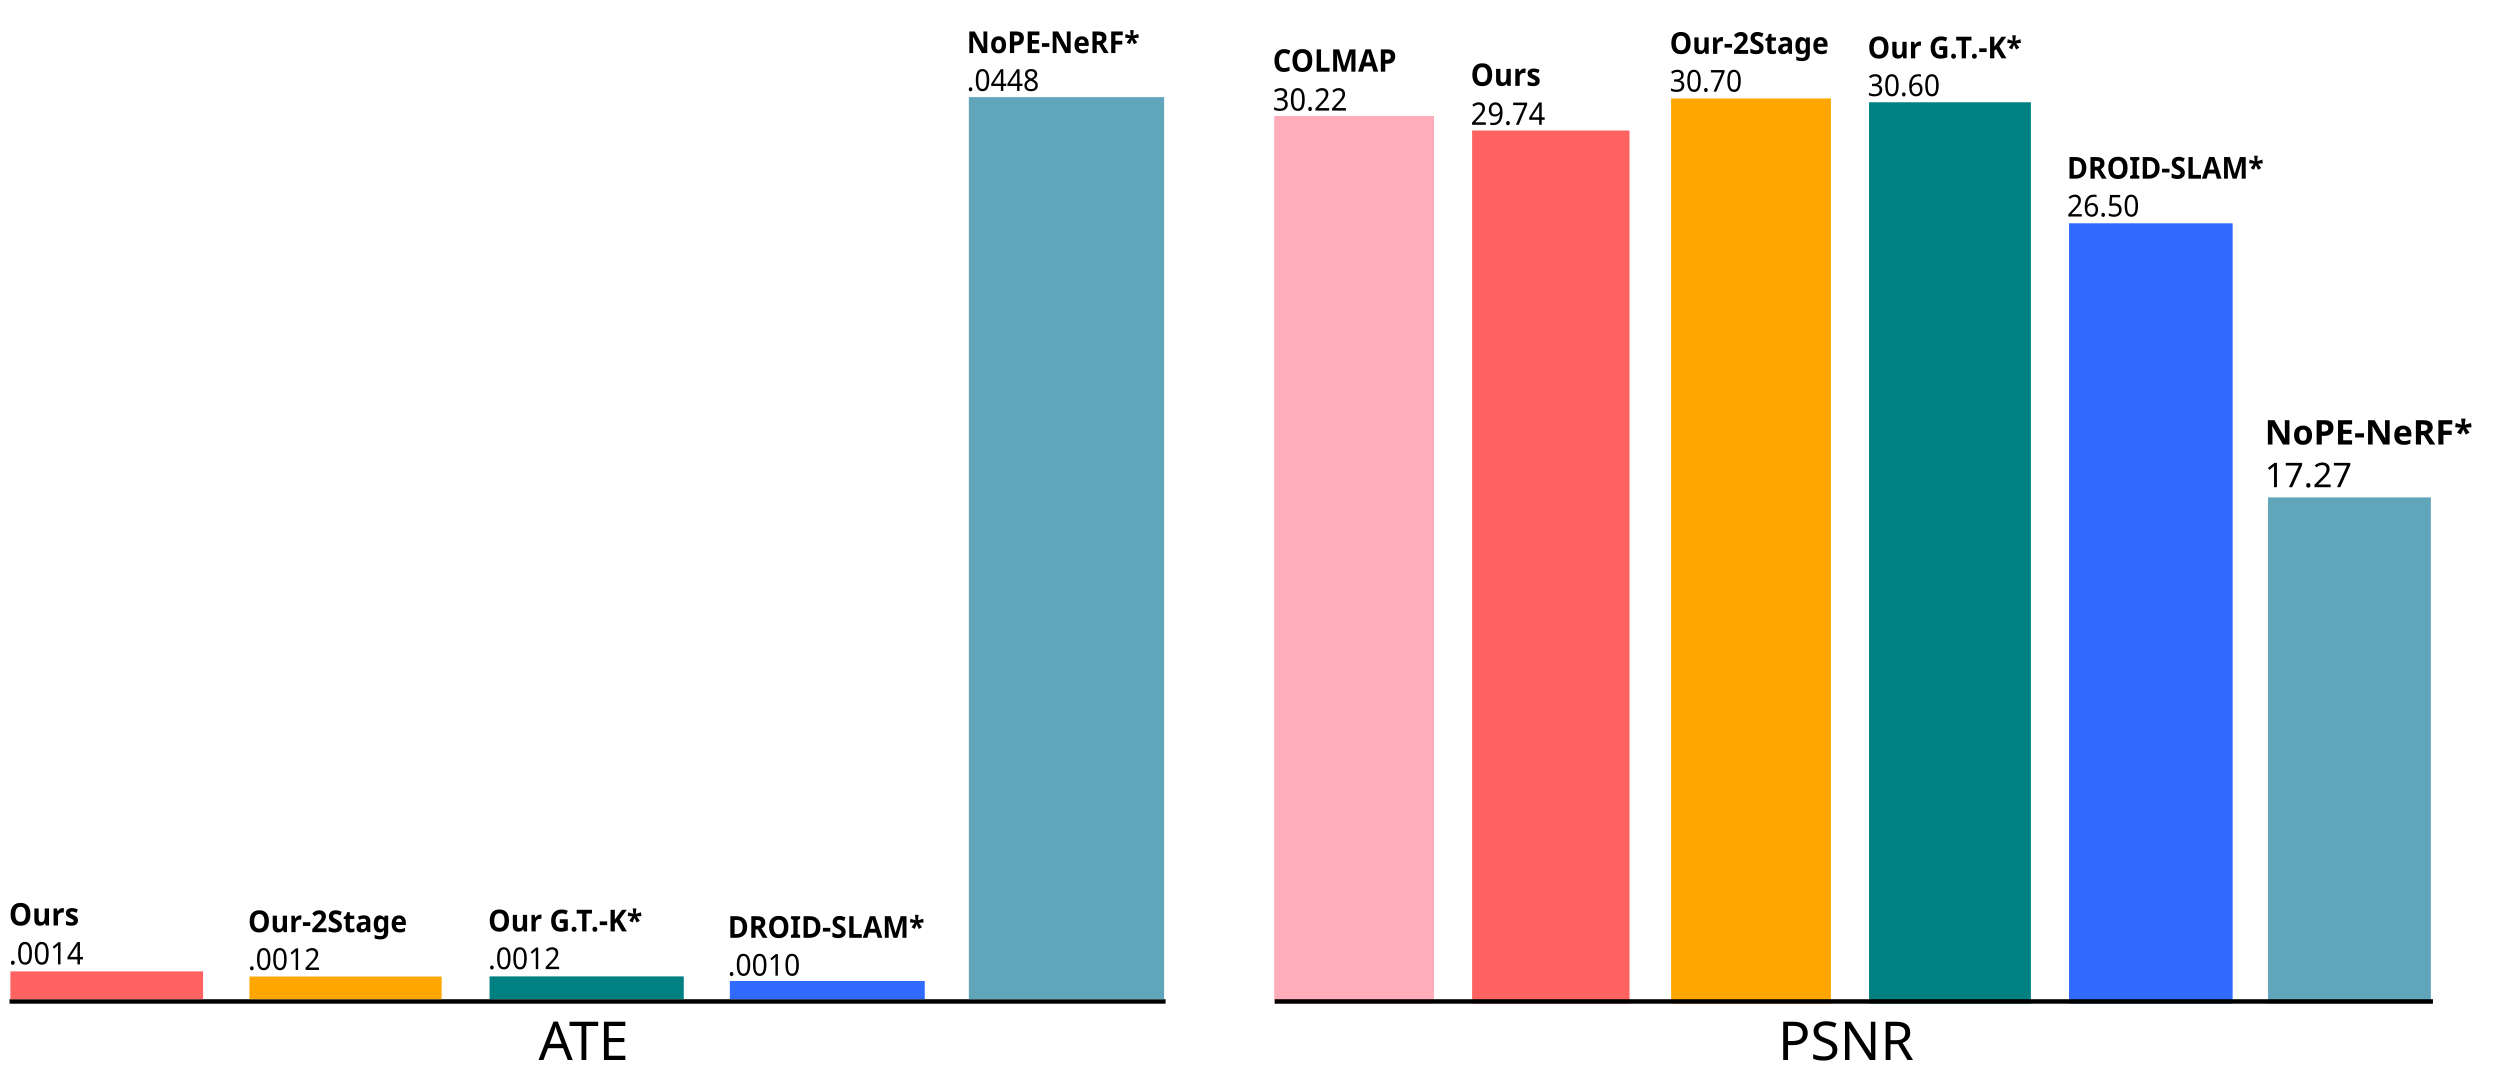
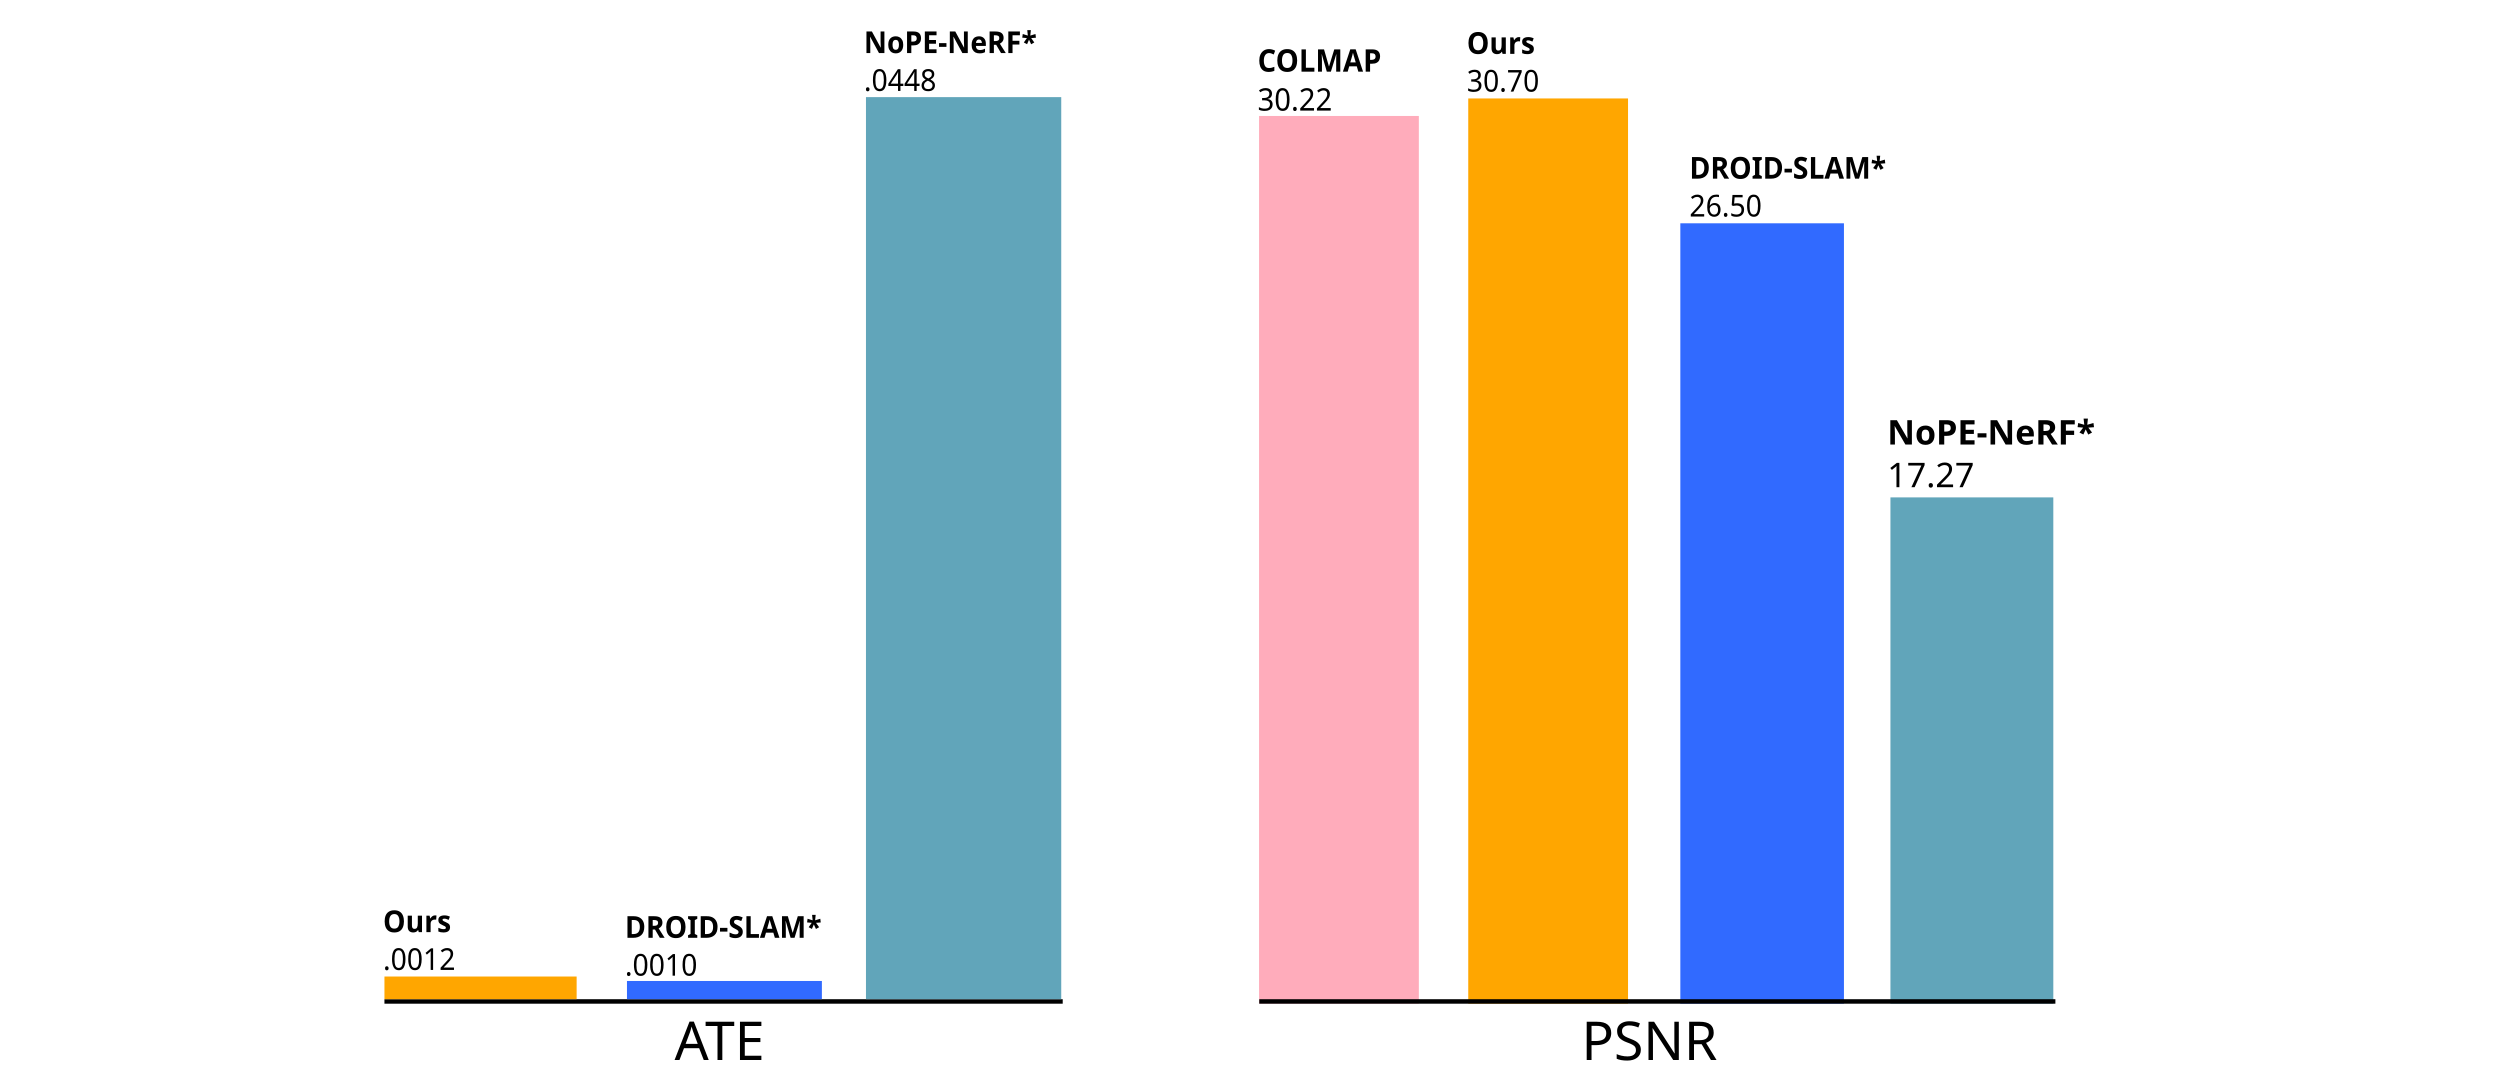
<svg xmlns="http://www.w3.org/2000/svg" width="278.864mm" height="120.956mm" viewBox="0 0 278.864 120.956" version="1.1" id="svg37481" xml:space="preserve">
  <defs id="defs37478">
    <clipPath clipPathUnits="userSpaceOnUse" id="clipPath21091">
      <rect style="fill:#000000;stroke-width:0.1;paint-order:markers stroke fill;stop-color:#000000" id="rect21093" width="116.559" height="92.225" x="33.23" y="30.98" rx="0" ry="0" />
    </clipPath>
  </defs>
  <g id="layer1" transform="translate(-3.330666,4.073688)">
-     <rect style="fill:#ffacbb;fill-opacity:1;stroke-width:0.1;paint-order:markers stroke fill;stop-color:#000000" id="rect27200" width="17.823" height="99.005" x="145.465" y="8.862" />
-     <rect style="fill:#ffa600;fill-opacity:1;stroke-width:0.1;paint-order:markers stroke fill;stop-color:#000000" id="rect27204" width="17.823" height="100.96" x="189.736" y="6.908" />
-     <rect style="fill:#008080;fill-opacity:1;stroke-width:0.1;paint-order:markers stroke fill;stop-color:#000000" id="rect27206" width="18.053" height="100.534" x="211.814" y="7.334" />
-     <rect style="fill:#316aff;fill-opacity:1;stroke-width:0.1;paint-order:markers stroke fill;stop-color:#000000" id="rect27208" width="18.25" height="87.034" x="234.121" y="20.834" />
-     <rect style="fill:#61a5ba;fill-opacity:1;stroke-width:0.1;paint-order:markers stroke fill;stop-color:#000000" id="rect27210" width="18.168" height="56.459" x="256.314" y="51.408" />
-     <g transform="matrix(0.4015855,0,0,0.4279518,-73.99845,-80.08682)" id="g21928" style="stroke-width:0.475">
-       <g transform="translate(119.7163,408.099)" id="g21926" style="stroke-width:0.475">
-         <g id="g21924" style="stroke-width:0.475">
-           <text xml:space="preserve" transform="translate(75.31678,10.73579)" style="font-variant:normal;font-weight:normal;font-size:8.111px;font-family:Arial;-inkscape-font-specification:ArialMT;writing-mode:lr-tb;fill:#000000;fill-opacity:1;fill-rule:nonzero;stroke:none;stroke-width:0.475" id="text21922">
-             <tspan x="0" y="0" style="font-style:normal;font-variant:normal;font-weight:bold;font-stretch:normal;font-size:8.111px;font-family:'Noto Sans Adlam';-inkscape-font-specification:'Noto Sans Adlam';stroke-width:0.475" id="tspan21920">Ours</tspan>
-             <tspan x="0" y="10.158" style="font-style:normal;font-variant:normal;font-weight:normal;font-stretch:normal;font-size:8.111px;font-family:'Noto Sans Adlam';-inkscape-font-specification:'Noto Sans Adlam';stroke-width:0.475" id="tspan45640">.0014</tspan>
-             <tspan x="0" y="20.317" style="font-style:normal;font-variant:normal;font-weight:normal;font-stretch:normal;font-size:8.111px;font-family:'Noto Sans Adlam';-inkscape-font-specification:'Noto Sans Adlam';stroke-width:0.475" id="tspan45638" />
-             <tspan x="0" y="30.475" style="font-style:normal;font-variant:normal;font-weight:normal;font-stretch:normal;font-size:8.111px;font-family:'Noto Sans Adlam';-inkscape-font-specification:'Noto Sans Adlam';stroke-width:0.475" id="tspan45616" />
-           </text>
+     <g id="g82207" transform="translate(-0.9205078)">
+       <g id="g82140">
+         <g transform="matrix(0.4015855,0,0,0.4279518,-4.363065,-78.70592)" id="g21938" style="stroke-width:0.475">
+           <g transform="translate(119.7163,408.099)" id="g21936" style="stroke-width:0.475">
+             <g id="g21934" style="stroke-width:0.475">
+               <text xml:space="preserve" transform="translate(75.31678,10.73579)" style="font-variant:normal;font-weight:normal;font-size:7.871px;font-family:Arial;-inkscape-font-specification:ArialMT;writing-mode:lr-tb;fill:#000000;fill-opacity:1;fill-rule:nonzero;stroke:none;stroke-width:0.475" id="text21932">
+                 <tspan x="0" y="0" style="font-style:normal;font-variant:normal;font-weight:bold;font-stretch:normal;font-size:7.871px;font-family:'Noto Sans Adlam';-inkscape-font-specification:'Noto Sans Adlam';stroke-width:0.475" id="tspan21930">DROID-SLAM*</tspan>
+                 <tspan x="0" y="9.858" style="font-style:normal;font-variant:normal;font-weight:normal;font-stretch:normal;font-size:7.871px;font-family:'Noto Sans Adlam';-inkscape-font-specification:'Noto Sans Adlam';stroke-width:0.475" id="tspan45622">.0010</tspan>
+               </text>
+             </g>
+           </g>
+         </g>
+         <g transform="matrix(0.4015855,0,0,0.4279518,22.29602,-177.3943)" id="g21948" style="stroke-width:0.475">
+           <g transform="translate(119.7163,408.099)" id="g21946" style="stroke-width:0.475">
+             <g id="g21944" style="stroke-width:0.475">
+               <text xml:space="preserve" transform="translate(75.31678,10.73579)" style="font-variant:normal;font-weight:normal;font-size:7.871px;font-family:Arial;-inkscape-font-specification:ArialMT;writing-mode:lr-tb;fill:#000000;fill-opacity:1;fill-rule:nonzero;stroke:none;stroke-width:0.475" id="text21942">
+                 <tspan x="0" y="0" style="font-style:normal;font-variant:normal;font-weight:bold;font-stretch:normal;font-size:7.871px;font-family:'Noto Sans Adlam';-inkscape-font-specification:'Noto Sans Adlam';stroke-width:0.475" id="tspan21940">NoPE-NeRF*</tspan>
+                 <tspan x="0" y="9.858" style="font-style:normal;font-variant:normal;font-weight:normal;font-stretch:normal;font-size:7.871px;font-family:'Noto Sans Adlam';-inkscape-font-specification:'Noto Sans Adlam';stroke-width:0.475" id="tspan45624">.0448 </tspan>
+               </text>
+             </g>
+           </g>
+         </g>
+         <g transform="matrix(0.5058211,0,0,0.5058211,-19.15488,-97.68956)" id="g45485" style="stroke-width:0.389">
+           <g transform="translate(119.7163,408.099)" id="g45483" style="stroke-width:0.389">
+             <g id="g45481" style="stroke-width:0.389">
+               <text xml:space="preserve" transform="translate(75.31678,10.73579)" style="font-variant:normal;font-weight:normal;font-size:11.806px;font-family:Arial;-inkscape-font-specification:ArialMT;writing-mode:lr-tb;fill:#000000;fill-opacity:1;fill-rule:nonzero;stroke:none;stroke-width:0.389" id="text45479">
+                 <tspan x="0" y="0" style="font-style:normal;font-variant:normal;font-weight:normal;font-stretch:normal;font-size:11.806px;font-family:'Noto Sans Adlam';-inkscape-font-specification:'Noto Sans Adlam';stroke-width:0.389" id="tspan45477">ATE</tspan>
+               </text>
+             </g>
+           </g>
+         </g>
+         <path style="fill:#008080;fill-opacity:1;stroke:#000000;stroke-width:0.5;stroke-opacity:1;paint-order:markers stroke fill;stop-color:#000000" d="M 47.134,107.634 H 122.792" id="path50338" />
+         <rect style="fill:#61a5ba;fill-opacity:1;stroke-width:0.1;paint-order:markers stroke fill;stop-color:#000000" id="rect21520" width="21.782" height="100.622" x="100.846" y="6.76" rx="0" ry="0" />
+         <rect style="fill:#316aff;fill-opacity:1;stroke-width:0.1;paint-order:markers stroke fill;stop-color:#000000" id="rect21522" width="21.742" height="2.032" x="74.187" y="105.35" />
+         <rect style="fill:#ffa600;fill-opacity:1;stroke-width:0.1;paint-order:markers stroke fill;stop-color:#000000" id="rect21526" width="21.437" height="2.529" x="47.135" y="104.853" />
+         <g transform="matrix(0.4015855,0,0,0.4279518,-31.34662,-79.33614)" id="g29197" style="stroke-width:0.475">
+           <g transform="translate(119.7163,408.099)" id="g29195" style="stroke-width:0.475">
+             <g id="g29193" style="stroke-width:0.475">
+               <text xml:space="preserve" transform="translate(75.31678,10.73579)" style="font-variant:normal;font-weight:normal;font-size:7.871px;font-family:Arial;-inkscape-font-specification:ArialMT;writing-mode:lr-tb;fill:#000000;fill-opacity:1;fill-rule:nonzero;stroke:none;stroke-width:0.475" id="text29191">
+                 <tspan x="0" y="0" style="font-style:normal;font-variant:normal;font-weight:bold;font-stretch:normal;font-size:7.871px;font-family:'Noto Sans Adla';-inkscape-font-specification:'Noto Sans Adla';stroke-width:0.475" id="tspan29187">Ours</tspan>
+                 <tspan x="0" y="9.839" style="font-style:normal;font-variant:normal;font-weight:normal;font-stretch:normal;font-size:7.871px;font-family:'Noto Sans Adla';-inkscape-font-specification:'Noto Sans Adla';stroke-width:0.475" id="tspan29189">.0012</tspan>
+               </text>
+             </g>
+           </g>
        </g>
      </g>
-     </g>
-     <g transform="matrix(0.4015855,0,0,0.4279518,6.190512,-78.70592)" id="g21938" style="stroke-width:0.475">
-       <g transform="translate(119.7163,408.099)" id="g21936" style="stroke-width:0.475">
-         <g id="g21934" style="stroke-width:0.475">
-           <text xml:space="preserve" transform="translate(75.31678,10.73579)" style="font-variant:normal;font-weight:normal;font-size:7.871px;font-family:Arial;-inkscape-font-specification:ArialMT;writing-mode:lr-tb;fill:#000000;fill-opacity:1;fill-rule:nonzero;stroke:none;stroke-width:0.475" id="text21932">
-             <tspan x="0" y="0" style="font-style:normal;font-variant:normal;font-weight:bold;font-stretch:normal;font-size:7.871px;font-family:'Noto Sans Adlam';-inkscape-font-specification:'Noto Sans Adlam';stroke-width:0.475" id="tspan21930">DROID-SLAM*</tspan>
-             <tspan x="0" y="9.858" style="font-style:normal;font-variant:normal;font-weight:normal;font-stretch:normal;font-size:7.871px;font-family:'Noto Sans Adlam';-inkscape-font-specification:'Noto Sans Adlam';stroke-width:0.475" id="tspan45622">.0010</tspan>
-           </text>
+       <g id="g82084">
+         <rect style="fill:#ffacbb;fill-opacity:1;stroke-width:0.1;paint-order:markers stroke fill;stop-color:#000000" id="rect27200" width="17.823" height="99.005" x="144.694" y="8.862" />
+         <rect style="fill:#ffa600;fill-opacity:1;stroke-width:0.1;paint-order:markers stroke fill;stop-color:#000000" id="rect27204" width="17.823" height="100.96" x="168.028" y="6.908" />
+         <rect style="fill:#316aff;fill-opacity:1;stroke-width:0.1;paint-order:markers stroke fill;stop-color:#000000" id="rect27208" width="18.25" height="87.034" x="191.685" y="20.834" />
+         <rect style="fill:#61a5ba;fill-opacity:1;stroke-width:0.1;paint-order:markers stroke fill;stop-color:#000000" id="rect27210" width="18.168" height="56.459" x="215.121" y="51.408" />
+         <g transform="matrix(0.4826867,0,0,0.4826867,120.6289,-156.6563)" id="g45475" style="stroke-width:0.408">
+           <g transform="translate(119.7163,408.099)" id="g45473" style="stroke-width:0.408">
+             <g id="g45471" style="stroke-width:0.408">
+               <text xml:space="preserve" transform="translate(75.31678,10.73579)" style="font-variant:normal;font-weight:normal;font-size:7.871px;font-family:Arial;-inkscape-font-specification:ArialMT;writing-mode:lr-tb;fill:#000000;fill-opacity:1;fill-rule:nonzero;stroke:none;stroke-width:0.408" id="text45469">
+                 <tspan x="0" y="0" style="font-style:normal;font-variant:normal;font-weight:bold;font-stretch:normal;font-size:7.871px;font-family:'Noto Sans Adlam';-inkscape-font-specification:'Noto Sans Adlam';stroke-width:0.408" id="tspan45467">NoPE-NeRF*</tspan>
+                 <tspan x="0" y="9.858" style="font-style:normal;font-variant:normal;font-weight:normal;font-stretch:normal;font-size:7.871px;font-family:'Noto Sans Adlam';-inkscape-font-specification:'Noto Sans Adlam';stroke-width:0.408" id="tspan45632">17.27 </tspan>
+               </text>
+             </g>
+           </g>
        </g>
+         <g transform="matrix(0.5058211,0,0,0.5058211,82.01266,-97.68956)" id="g51902" style="stroke-width:0.389">
+           <g transform="translate(119.7163,408.099)" id="g51900" style="stroke-width:0.389">
+             <g id="g51898" style="stroke-width:0.389">
+               <text xml:space="preserve" transform="translate(75.31678,10.73579)" style="font-variant:normal;font-weight:normal;font-size:11.806px;font-family:Arial;-inkscape-font-specification:ArialMT;writing-mode:lr-tb;fill:#000000;fill-opacity:1;fill-rule:nonzero;stroke:none;stroke-width:0.389" id="text51896">
+                 <tspan x="0" y="0" style="font-style:normal;font-variant:normal;font-weight:normal;font-stretch:normal;font-size:11.806px;font-family:'Noto Sans Adlam';-inkscape-font-specification:'Noto Sans Adlam';stroke-width:0.389" id="tspan51894">PSNR</tspan>
+               </text>
+             </g>
+           </g>
+         </g>
+         <g transform="matrix(0.4015855,0,0,0.4279518,114.3785,-163.3847)" id="g29311" style="stroke-width:0.475">
+           <g transform="translate(119.7163,408.099)" id="g29309" style="stroke-width:0.475">
+             <g id="g29307" style="stroke-width:0.475">
+               <text xml:space="preserve" transform="translate(75.31678,10.73579)" style="font-variant:normal;font-weight:normal;font-size:7.871px;font-family:Arial;-inkscape-font-specification:ArialMT;writing-mode:lr-tb;fill:#000000;fill-opacity:1;fill-rule:nonzero;stroke:none;stroke-width:0.475" id="text29305">
+                 <tspan x="0" y="0" style="font-style:normal;font-variant:normal;font-weight:bold;font-stretch:normal;font-size:7.871px;font-family:'Noto Sans Adlam';-inkscape-font-specification:'Noto Sans Adlam';stroke-width:0.475" id="tspan29301">DROID-SLAM*</tspan>
+                 <tspan x="0" y="9.858" style="font-style:normal;font-variant:normal;font-weight:normal;font-stretch:normal;font-size:7.871px;font-family:'Noto Sans Adlam';-inkscape-font-specification:'Noto Sans Adlam';stroke-width:0.475" id="tspan29303">26.50</tspan>
+               </text>
+             </g>
+           </g>
+         </g>
+         <g transform="matrix(0.4015855,0,0,0.4279518,89.54693,-177.3065)" id="g29405" style="stroke-width:0.475">
+           <g transform="translate(119.7163,408.099)" id="g29403" style="stroke-width:0.475">
+             <g id="g29401" style="stroke-width:0.475">
+               <text xml:space="preserve" transform="translate(75.31678,10.73579)" style="font-variant:normal;font-weight:normal;font-size:7.871px;font-family:Arial;-inkscape-font-specification:ArialMT;writing-mode:lr-tb;fill:#000000;fill-opacity:1;fill-rule:nonzero;stroke:none;stroke-width:0.475" id="text29399">
+                 <tspan x="0" y="0" style="font-style:normal;font-variant:normal;font-weight:bold;font-stretch:normal;font-size:7.871px;font-family:'Noto Sans Adla';-inkscape-font-specification:'Noto Sans Adla';stroke-width:0.475" id="tspan29395">Ours</tspan>
+                 <tspan x="0" y="9.839" style="font-style:normal;font-variant:normal;font-weight:normal;font-stretch:normal;font-size:7.871px;font-family:'Noto Sans Adla';-inkscape-font-specification:'Noto Sans Adla';stroke-width:0.475" id="tspan29397">30.70</tspan>
+               </text>
+             </g>
+           </g>
+         </g>
+         <g transform="matrix(0.4015855,0,0,0.4279518,66.20802,-175.3241)" id="g29421" style="stroke-width:0.475">
+           <g transform="translate(119.7163,408.099)" id="g29419" style="stroke-width:0.475">
+             <g id="g29417" style="stroke-width:0.475">
+               <text xml:space="preserve" transform="translate(75.31678,10.73579)" style="font-variant:normal;font-weight:normal;font-size:8.111px;font-family:Arial;-inkscape-font-specification:ArialMT;writing-mode:lr-tb;fill:#000000;fill-opacity:1;fill-rule:nonzero;stroke:none;stroke-width:0.475" id="text29415">
+                 <tspan x="0" y="0" style="font-style:normal;font-variant:normal;font-weight:bold;font-stretch:normal;font-size:8.111px;font-family:'Noto Sans Adlam';-inkscape-font-specification:'Noto Sans Adlam';stroke-width:0.475" id="tspan29407">COLMAP</tspan>
+                 <tspan x="0" y="10.158" style="font-style:normal;font-variant:normal;font-weight:normal;font-stretch:normal;font-size:8.111px;font-family:'Noto Sans Adlam';-inkscape-font-specification:'Noto Sans Adlam';stroke-width:0.475" id="tspan29409">30.22</tspan>
+                 <tspan x="0" y="20.317" style="font-style:normal;font-variant:normal;font-weight:normal;font-stretch:normal;font-size:8.111px;font-family:'Noto Sans Adlam';-inkscape-font-specification:'Noto Sans Adlam';stroke-width:0.475" id="tspan29411" />
+                 <tspan x="0" y="30.475" style="font-style:normal;font-variant:normal;font-weight:normal;font-stretch:normal;font-size:8.111px;font-family:'Noto Sans Adlam';-inkscape-font-specification:'Noto Sans Adlam';stroke-width:0.475" id="tspan29413" />
+               </text>
+             </g>
+           </g>
+         </g>
+         <path style="fill:#008080;fill-opacity:1;stroke:#000000;stroke-width:0.5;stroke-opacity:1;paint-order:markers stroke fill;stop-color:#000000" d="m 144.717,107.634 h 88.804" id="path51904" />
      </g>
    </g>
-     <g transform="matrix(0.4015855,0,0,0.4279518,32.8496,-177.3943)" id="g21948" style="stroke-width:0.475">
-       <g transform="translate(119.7163,408.099)" id="g21946" style="stroke-width:0.475">
-         <g id="g21944" style="stroke-width:0.475">
-           <text xml:space="preserve" transform="translate(75.31678,10.73579)" style="font-variant:normal;font-weight:normal;font-size:7.871px;font-family:Arial;-inkscape-font-specification:ArialMT;writing-mode:lr-tb;fill:#000000;fill-opacity:1;fill-rule:nonzero;stroke:none;stroke-width:0.475" id="text21942">
-             <tspan x="0" y="0" style="font-style:normal;font-variant:normal;font-weight:bold;font-stretch:normal;font-size:7.871px;font-family:'Noto Sans Adlam';-inkscape-font-specification:'Noto Sans Adlam';stroke-width:0.475" id="tspan21940">NoPE-NeRF*</tspan>
-             <tspan x="0" y="9.858" style="font-style:normal;font-variant:normal;font-weight:normal;font-stretch:normal;font-size:7.871px;font-family:'Noto Sans Adlam';-inkscape-font-specification:'Noto Sans Adlam';stroke-width:0.475" id="tspan45624">.0448 </tspan>
-           </text>
-         </g>
-       </g>
-     </g>
-     <g transform="matrix(0.4015855,0,0,0.4279518,-20.54463,-79.4241)" id="g8243" style="stroke-width:0.475">
-       <g transform="translate(119.7163,408.099)" id="g8241" style="stroke-width:0.475">
-         <g id="g8239" style="stroke-width:0.475">
-           <text xml:space="preserve" transform="translate(75.31678,10.73579)" style="font-variant:normal;font-weight:normal;font-size:7.871px;font-family:Arial;-inkscape-font-specification:ArialMT;writing-mode:lr-tb;fill:#000000;fill-opacity:1;fill-rule:nonzero;stroke:none;stroke-width:0.475" id="text8237">
-             <tspan x="0" y="0" style="font-style:normal;font-variant:normal;font-weight:bold;font-stretch:normal;font-size:7.871px;font-family:'Noto Sans Adla';-inkscape-font-specification:'Noto Sans Adla';stroke-width:0.475" id="tspan8235">Our G.T.-K*</tspan>
-             <tspan x="0" y="9.839" style="font-style:normal;font-variant:normal;font-weight:normal;font-stretch:normal;font-size:7.871px;font-family:'Noto Sans Adla';-inkscape-font-specification:'Noto Sans Adla';stroke-width:0.475" id="tspan45620">.0012</tspan>
-           </text>
-         </g>
-       </g>
-     </g>
-     <g transform="matrix(0.4826867,0,0,0.4826867,161.8219,-156.6563)" id="g45475" style="stroke-width:0.408">
-       <g transform="translate(119.7163,408.099)" id="g45473" style="stroke-width:0.408">
-         <g id="g45471" style="stroke-width:0.408">
-           <text xml:space="preserve" transform="translate(75.31678,10.73579)" style="font-variant:normal;font-weight:normal;font-size:7.871px;font-family:Arial;-inkscape-font-specification:ArialMT;writing-mode:lr-tb;fill:#000000;fill-opacity:1;fill-rule:nonzero;stroke:none;stroke-width:0.408" id="text45469">
-             <tspan x="0" y="0" style="font-style:normal;font-variant:normal;font-weight:bold;font-stretch:normal;font-size:7.871px;font-family:'Noto Sans Adlam';-inkscape-font-specification:'Noto Sans Adlam';stroke-width:0.408" id="tspan45467">NoPE-NeRF*</tspan>
-             <tspan x="0" y="9.858" style="font-style:normal;font-variant:normal;font-weight:normal;font-stretch:normal;font-size:7.871px;font-family:'Noto Sans Adlam';-inkscape-font-specification:'Noto Sans Adlam';stroke-width:0.408" id="tspan45632">17.27 </tspan>
-           </text>
-         </g>
-       </g>
-     </g>
-     <g transform="matrix(0.5058211,0,0,0.5058211,-35.24799,-97.68956)" id="g45485" style="stroke-width:0.389">
-       <g transform="translate(119.7163,408.099)" id="g45483" style="stroke-width:0.389">
-         <g id="g45481" style="stroke-width:0.389">
-           <text xml:space="preserve" transform="translate(75.31678,10.73579)" style="font-variant:normal;font-weight:normal;font-size:11.806px;font-family:Arial;-inkscape-font-specification:ArialMT;writing-mode:lr-tb;fill:#000000;fill-opacity:1;fill-rule:nonzero;stroke:none;stroke-width:0.389" id="text45479">
-             <tspan x="0" y="0" style="font-style:normal;font-variant:normal;font-weight:normal;font-stretch:normal;font-size:11.806px;font-family:'Noto Sans Adlam';-inkscape-font-specification:'Noto Sans Adlam';stroke-width:0.389" id="tspan45477">ATE</tspan>
-           </text>
-         </g>
-       </g>
-     </g>
-     <path style="fill:#008080;fill-opacity:1;stroke:#000000;stroke-width:0.5;stroke-opacity:1;paint-order:markers stroke fill;stop-color:#000000" d="M 4.394,107.634 H 133.346" id="path50338" />
-     <g transform="matrix(0.5058211,0,0,0.5058211,103.0119,-97.68956)" id="g51902" style="stroke-width:0.389">
-       <g transform="translate(119.7163,408.099)" id="g51900" style="stroke-width:0.389">
-         <g id="g51898" style="stroke-width:0.389">
-           <text xml:space="preserve" transform="translate(75.31678,10.73579)" style="font-variant:normal;font-weight:normal;font-size:11.806px;font-family:Arial;-inkscape-font-specification:ArialMT;writing-mode:lr-tb;fill:#000000;fill-opacity:1;fill-rule:nonzero;stroke:none;stroke-width:0.389" id="text51896">
-             <tspan x="0" y="0" style="font-style:normal;font-variant:normal;font-weight:normal;font-stretch:normal;font-size:11.806px;font-family:'Noto Sans Adlam';-inkscape-font-specification:'Noto Sans Adlam';stroke-width:0.389" id="tspan51894">PSNR</tspan>
-           </text>
-         </g>
-       </g>
-     </g>
-     <rect style="fill:#61a5ba;stroke-width:0.1;paint-order:markers stroke fill;stop-color:#000000;fill-opacity:1" id="rect21520" width="21.782" height="100.622" x="111.4" y="6.76" rx="0" ry="0" />
-     <rect style="fill:#316aff;stroke-width:0.1;paint-order:markers stroke fill;stop-color:#000000;fill-opacity:1" id="rect21522" width="21.742" height="2.032" x="84.741" y="105.35" />
-     <rect style="fill:#008080;fill-opacity:1;stroke-width:0.1;paint-order:markers stroke fill;stop-color:#000000" id="rect21524" width="21.667" height="2.542" x="57.937" y="104.84" />
-     <rect style="fill:#ffa600;stroke-width:0.1;paint-order:markers stroke fill;stop-color:#000000;fill-opacity:1" id="rect21526" width="21.437" height="2.529" x="31.155" y="104.853" />
-     <rect style="fill:#ff6361;stroke-width:0.1;paint-order:markers stroke fill;stop-color:#000000;fill-opacity:1" id="rect21528" width="21.495" height="3.103" x="4.488" y="104.278" />
-     <g transform="matrix(0.4015855,0,0,0.4279518,-47.32659,-79.33614)" id="g29197" style="stroke-width:0.475">
-       <g transform="translate(119.7163,408.099)" id="g29195" style="stroke-width:0.475">
-         <g id="g29193" style="stroke-width:0.475">
-           <text xml:space="preserve" transform="translate(75.31678,10.73579)" style="font-variant:normal;font-weight:normal;font-size:7.871px;font-family:Arial;-inkscape-font-specification:ArialMT;writing-mode:lr-tb;fill:#000000;fill-opacity:1;fill-rule:nonzero;stroke:none;stroke-width:0.475" id="text29191">
-             <tspan x="0" y="0" style="font-style:normal;font-variant:normal;font-weight:bold;font-stretch:normal;font-size:7.871px;font-family:'Noto Sans Adla';-inkscape-font-specification:'Noto Sans Adla';stroke-width:0.475" id="tspan29187">Our-2Stage</tspan>
-             <tspan x="0" y="9.839" style="font-style:normal;font-variant:normal;font-weight:normal;font-stretch:normal;font-size:7.871px;font-family:'Noto Sans Adla';-inkscape-font-specification:'Noto Sans Adla';stroke-width:0.475" id="tspan29189">.0012</tspan>
-           </text>
-         </g>
-       </g>
-     </g>
-     <g transform="matrix(0.4015855,0,0,0.4279518,155.5714,-163.3847)" id="g29311" style="stroke-width:0.475">
-       <g transform="translate(119.7163,408.099)" id="g29309" style="stroke-width:0.475">
-         <g id="g29307" style="stroke-width:0.475">
-           <text xml:space="preserve" transform="translate(75.31678,10.73579)" style="font-variant:normal;font-weight:normal;font-size:7.871px;font-family:Arial;-inkscape-font-specification:ArialMT;writing-mode:lr-tb;fill:#000000;fill-opacity:1;fill-rule:nonzero;stroke:none;stroke-width:0.475" id="text29305">
-             <tspan x="0" y="0" style="font-style:normal;font-variant:normal;font-weight:bold;font-stretch:normal;font-size:7.871px;font-family:'Noto Sans Adlam';-inkscape-font-specification:'Noto Sans Adlam';stroke-width:0.475" id="tspan29301">DROID-SLAM*</tspan>
-             <tspan x="0" y="9.858" style="font-style:normal;font-variant:normal;font-weight:normal;font-stretch:normal;font-size:7.871px;font-family:'Noto Sans Adlam';-inkscape-font-specification:'Noto Sans Adlam';stroke-width:0.475" id="tspan29303">26.50</tspan>
-           </text>
-         </g>
-       </g>
-     </g>
-     <g transform="matrix(0.4015855,0,0,0.4279518,89.05158,-173.7387)" id="g29375" style="stroke-width:0.475">
-       <g transform="translate(119.7163,408.099)" id="g29373" style="stroke-width:0.475">
-         <g id="g29371" style="stroke-width:0.475">
-           <text xml:space="preserve" transform="translate(75.31678,10.73579)" style="font-variant:normal;font-weight:normal;font-size:8.111px;font-family:Arial;-inkscape-font-specification:ArialMT;writing-mode:lr-tb;fill:#000000;fill-opacity:1;fill-rule:nonzero;stroke:none;stroke-width:0.475" id="text29369">
-             <tspan x="0" y="0" style="font-style:normal;font-variant:normal;font-weight:bold;font-stretch:normal;font-size:8.111px;font-family:'Noto Sans Adlam';-inkscape-font-specification:'Noto Sans Adlam';stroke-width:0.475" id="tspan29361">Ours</tspan>
-             <tspan x="0" y="10.158" style="font-style:normal;font-variant:normal;font-weight:normal;font-stretch:normal;font-size:8.111px;font-family:'Noto Sans Adlam';-inkscape-font-specification:'Noto Sans Adlam';stroke-width:0.475" id="tspan29363">29.74</tspan>
-             <tspan x="0" y="20.317" style="font-style:normal;font-variant:normal;font-weight:normal;font-stretch:normal;font-size:8.111px;font-family:'Noto Sans Adlam';-inkscape-font-specification:'Noto Sans Adlam';stroke-width:0.475" id="tspan29365" />
-             <tspan x="0" y="30.475" style="font-style:normal;font-variant:normal;font-weight:normal;font-stretch:normal;font-size:8.111px;font-family:'Noto Sans Adlam';-inkscape-font-specification:'Noto Sans Adlam';stroke-width:0.475" id="tspan29367" />
-           </text>
-         </g>
-       </g>
-     </g>
-     <g transform="matrix(0.4015855,0,0,0.4279518,133.3322,-176.8105)" id="g29387" style="stroke-width:0.475">
-       <g transform="translate(119.7163,408.099)" id="g29385" style="stroke-width:0.475">
-         <g id="g29383" style="stroke-width:0.475">
-           <text xml:space="preserve" transform="translate(75.31678,10.73579)" style="font-variant:normal;font-weight:normal;font-size:7.871px;font-family:Arial;-inkscape-font-specification:ArialMT;writing-mode:lr-tb;fill:#000000;fill-opacity:1;fill-rule:nonzero;stroke:none;stroke-width:0.475" id="text29381">
-             <tspan x="0" y="0" style="font-style:normal;font-variant:normal;font-weight:bold;font-stretch:normal;font-size:7.871px;font-family:'Noto Sans Adla';-inkscape-font-specification:'Noto Sans Adla';stroke-width:0.475" id="tspan29377">Our G.T.-K*</tspan>
-             <tspan x="0" y="9.839" style="font-style:normal;font-variant:normal;font-weight:normal;font-stretch:normal;font-size:7.871px;font-family:'Noto Sans Adla';-inkscape-font-specification:'Noto Sans Adla';stroke-width:0.475" id="tspan29379">30.60</tspan>
-           </text>
-         </g>
-       </g>
-     </g>
-     <g transform="matrix(0.4015855,0,0,0.4279518,111.2544,-177.3065)" id="g29405" style="stroke-width:0.475">
-       <g transform="translate(119.7163,408.099)" id="g29403" style="stroke-width:0.475">
-         <g id="g29401" style="stroke-width:0.475">
-           <text xml:space="preserve" transform="translate(75.31678,10.73579)" style="font-variant:normal;font-weight:normal;font-size:7.871px;font-family:Arial;-inkscape-font-specification:ArialMT;writing-mode:lr-tb;fill:#000000;fill-opacity:1;fill-rule:nonzero;stroke:none;stroke-width:0.475" id="text29399">
-             <tspan x="0" y="0" style="font-style:normal;font-variant:normal;font-weight:bold;font-stretch:normal;font-size:7.871px;font-family:'Noto Sans Adla';-inkscape-font-specification:'Noto Sans Adla';stroke-width:0.475" id="tspan29395">Our-2Stage</tspan>
-             <tspan x="0" y="9.839" style="font-style:normal;font-variant:normal;font-weight:normal;font-stretch:normal;font-size:7.871px;font-family:'Noto Sans Adla';-inkscape-font-specification:'Noto Sans Adla';stroke-width:0.475" id="tspan29397">30.70</tspan>
-           </text>
-         </g>
-       </g>
-     </g>
-     <g transform="matrix(0.4015855,0,0,0.4279518,66.97882,-175.3241)" id="g29421" style="stroke-width:0.475">
-       <g transform="translate(119.7163,408.099)" id="g29419" style="stroke-width:0.475">
-         <g id="g29417" style="stroke-width:0.475">
-           <text xml:space="preserve" transform="translate(75.31678,10.73579)" style="font-variant:normal;font-weight:normal;font-size:8.111px;font-family:Arial;-inkscape-font-specification:ArialMT;writing-mode:lr-tb;fill:#000000;fill-opacity:1;fill-rule:nonzero;stroke:none;stroke-width:0.475" id="text29415">
-             <tspan x="0" y="0" style="font-style:normal;font-variant:normal;font-weight:bold;font-stretch:normal;font-size:8.111px;font-family:'Noto Sans Adlam';-inkscape-font-specification:'Noto Sans Adlam';stroke-width:0.475" id="tspan29407">COLMAP</tspan>
-             <tspan x="0" y="10.158" style="font-style:normal;font-variant:normal;font-weight:normal;font-stretch:normal;font-size:8.111px;font-family:'Noto Sans Adlam';-inkscape-font-specification:'Noto Sans Adlam';stroke-width:0.475" id="tspan29409">30.22</tspan>
-             <tspan x="0" y="20.317" style="font-style:normal;font-variant:normal;font-weight:normal;font-stretch:normal;font-size:8.111px;font-family:'Noto Sans Adlam';-inkscape-font-specification:'Noto Sans Adlam';stroke-width:0.475" id="tspan29411" />
-             <tspan x="0" y="30.475" style="font-style:normal;font-variant:normal;font-weight:normal;font-stretch:normal;font-size:8.111px;font-family:'Noto Sans Adlam';-inkscape-font-specification:'Noto Sans Adlam';stroke-width:0.475" id="tspan29413" />
-           </text>
-         </g>
-       </g>
-     </g>
-     <rect style="fill:#ff6361;fill-opacity:1;stroke-width:0.1;paint-order:markers stroke fill;stop-color:#000000" id="rect33113" width="17.559" height="97.385" x="167.538" y="10.483" />
-     <path style="fill:#008080;fill-opacity:1;stroke:#000000;stroke-width:0.5;stroke-opacity:1;paint-order:markers stroke fill;stop-color:#000000" d="M 145.523,107.634 H 274.714" id="path51904" />
  </g>
</svg>
